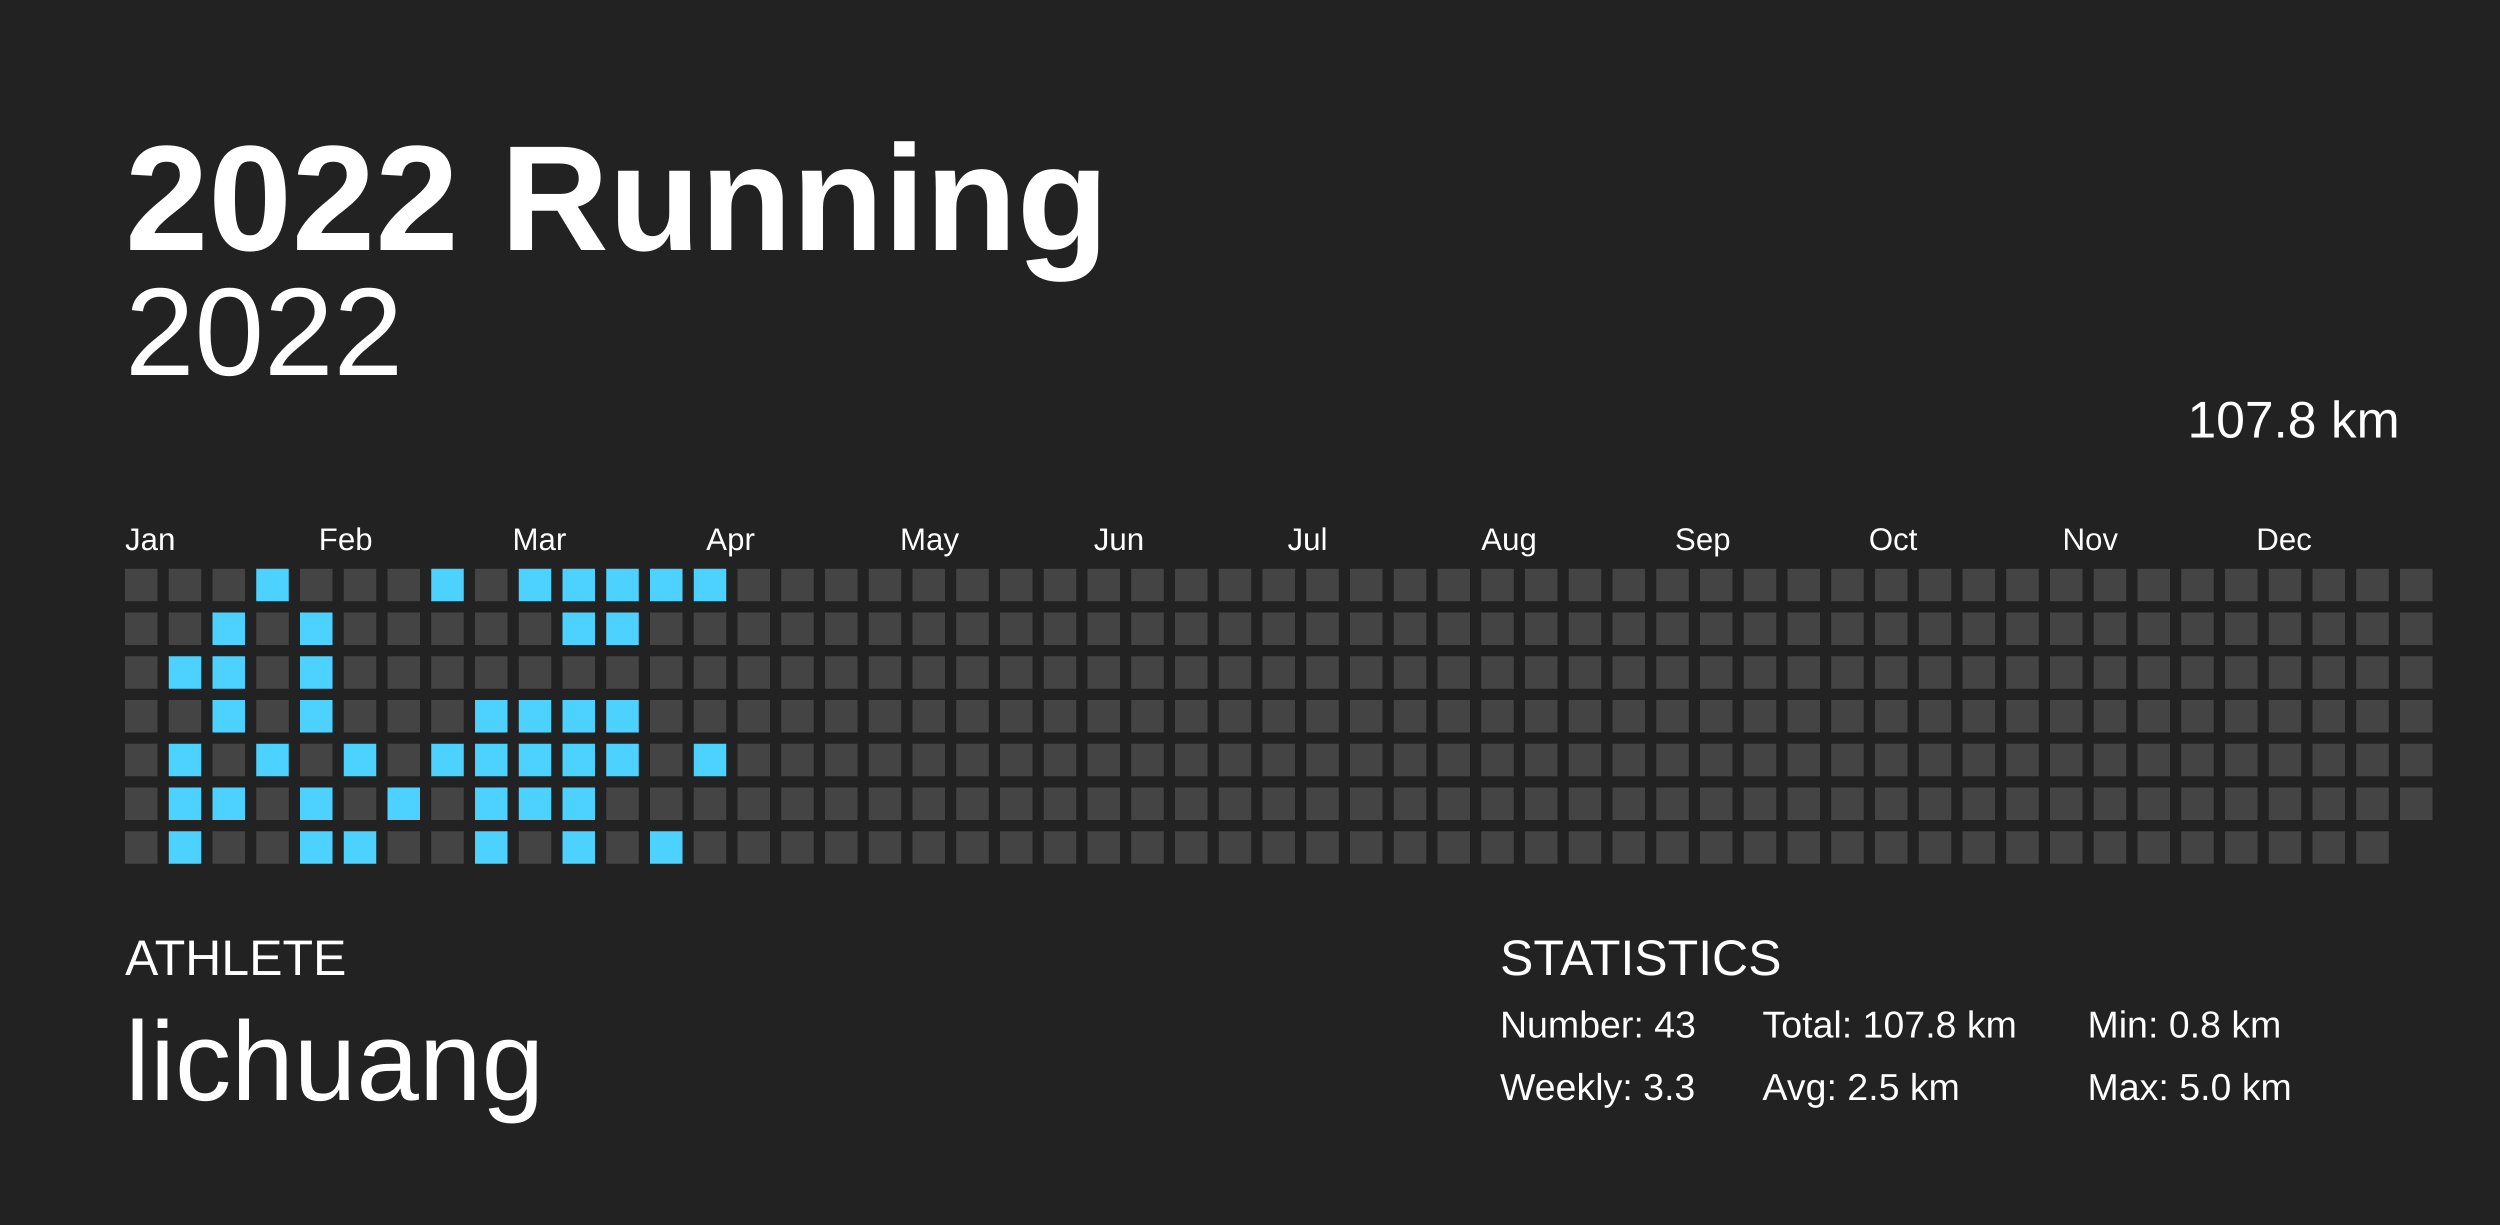
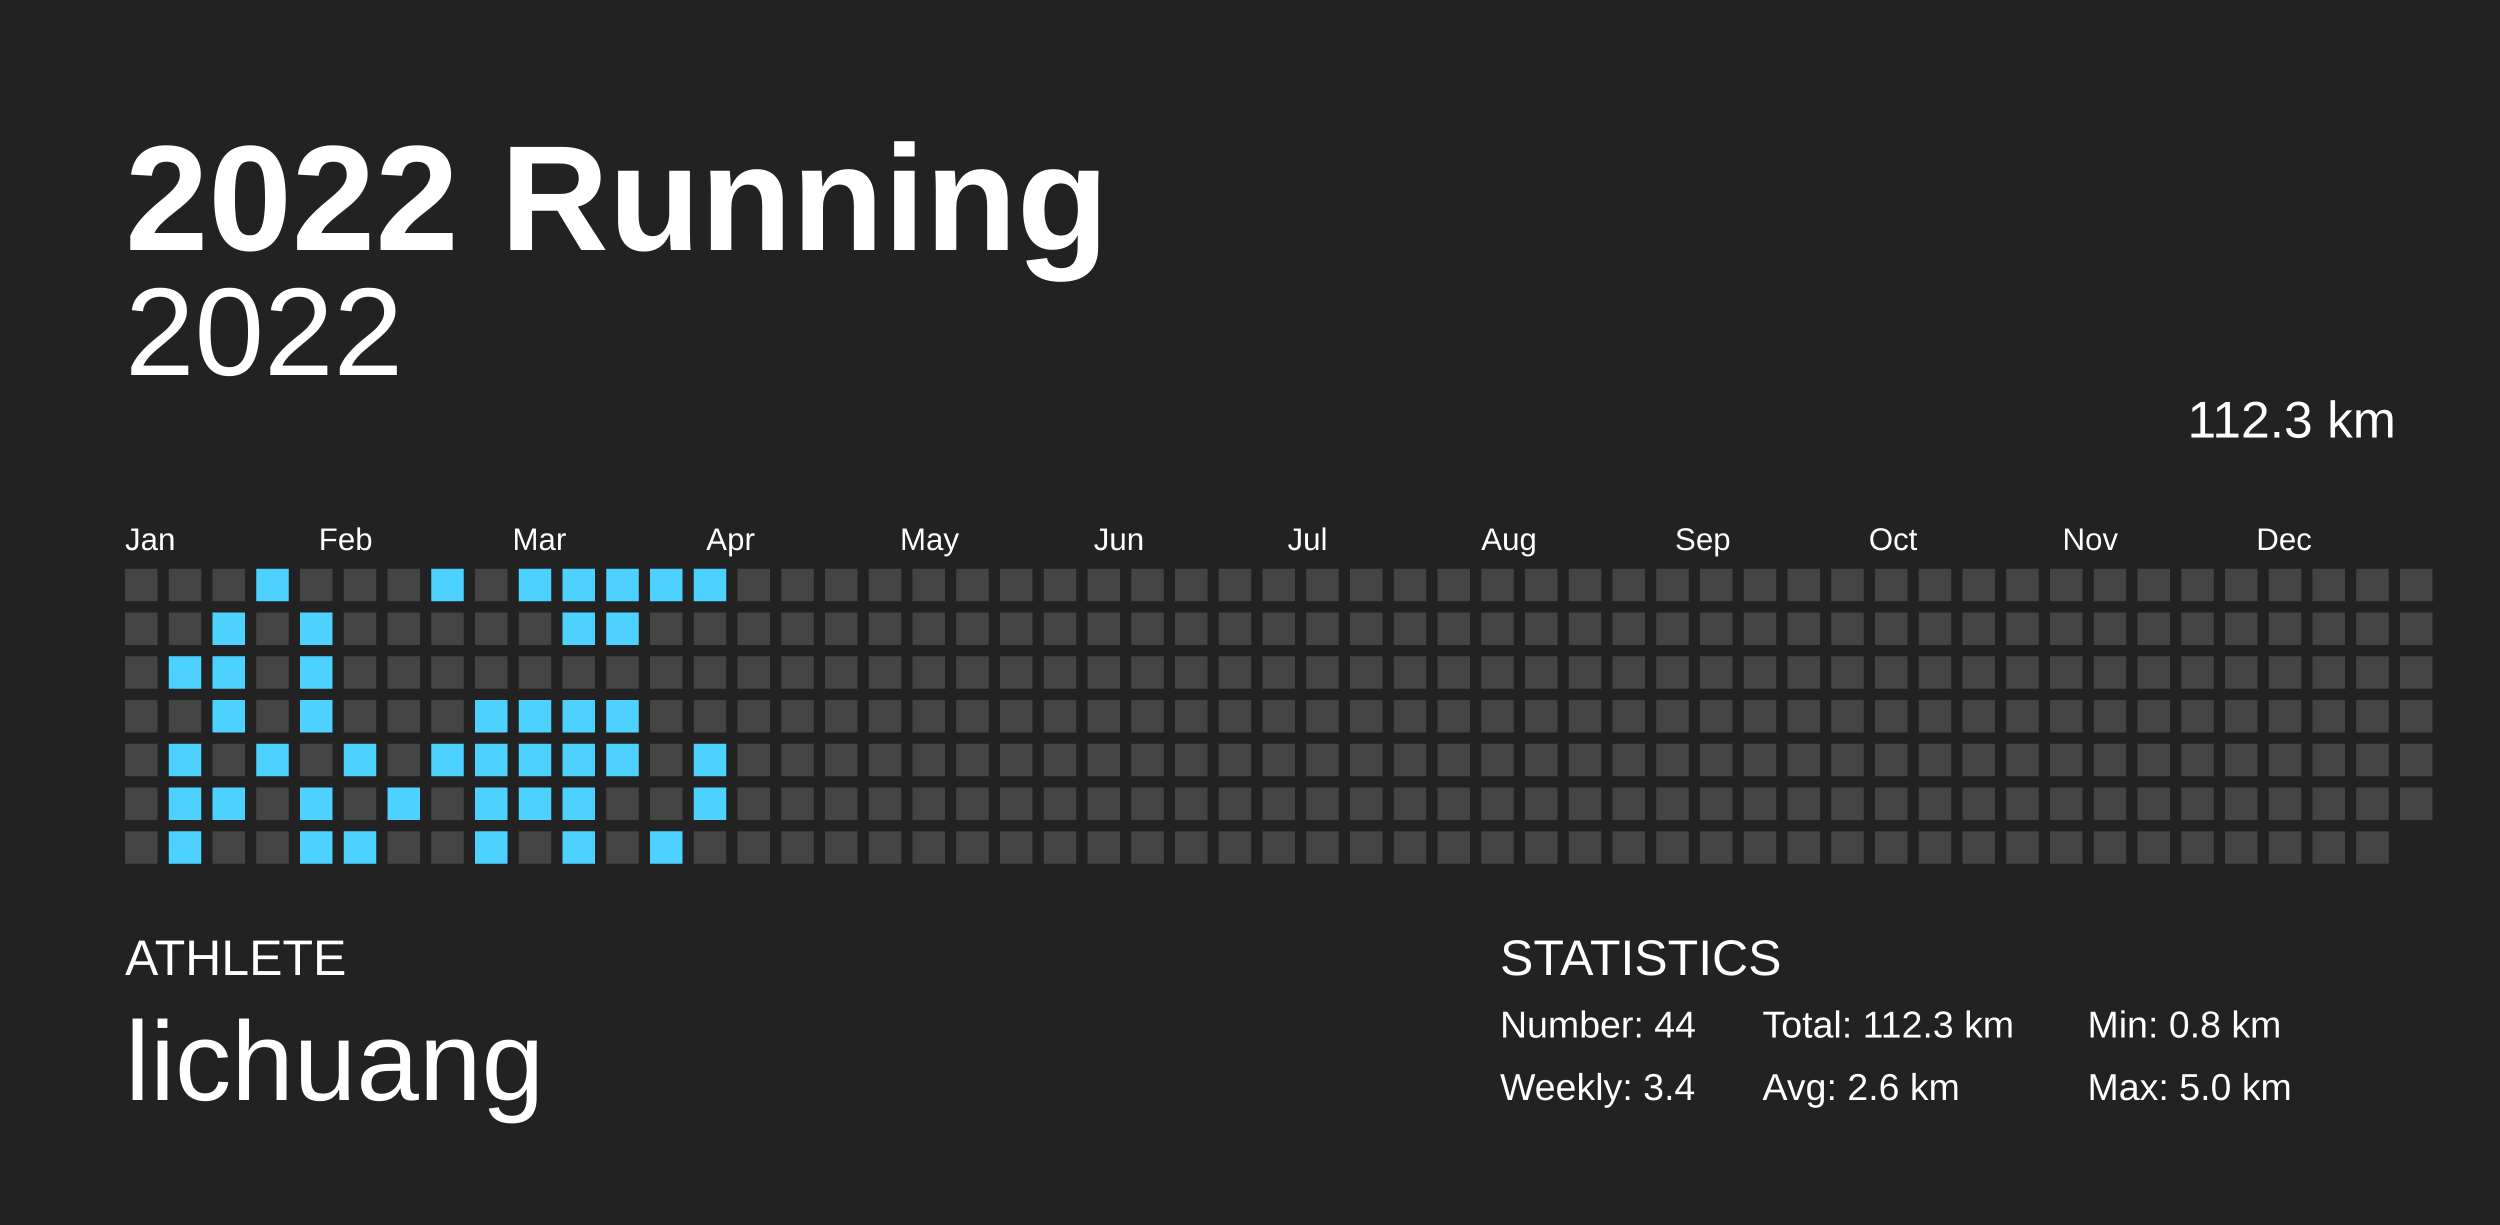
<svg xmlns="http://www.w3.org/2000/svg" baseProfile="full" height="98mm" version="1.1" viewBox="0,0,200,98" width="200mm">
  <defs />
  <rect fill="#222222" height="98" width="200" x="0" y="0" />
  <text fill="#FFFFFF" style="font-size:12px; font-family:Arial; font-weight:bold;" x="10" y="20">2022 Running</text>
  <text fill="#FFFFFF" style="font-size:4px; font-family:Arial" x="10" y="78">ATHLETE</text>
  <text fill="#FFFFFF" style="font-size:9px; font-family:Arial" x="10" y="88">lichuang</text>
  <text fill="#FFFFFF" style="font-size:4px; font-family:Arial" x="120" y="78">STATISTICS</text>
-   <text fill="#FFFFFF" style="font-size:3px; font-family:Arial" x="120" y="83">Number: 43</text>
-   <text fill="#FFFFFF" style="font-size:3px; font-family:Arial" x="120" y="88">Weekly: 3.3</text>
-   <text fill="#FFFFFF" style="font-size:3px; font-family:Arial" x="141" y="83">Total: 107.8 km</text>
-   <text fill="#FFFFFF" style="font-size:3px; font-family:Arial" x="141" y="88">Avg: 2.5 km</text>
+   <text fill="#FFFFFF" style="font-size:3px; font-family:Arial" x="120" y="83">Number: 44</text>
+   <text fill="#FFFFFF" style="font-size:3px; font-family:Arial" x="120" y="88">Weekly: 3.4</text>
+   <text fill="#FFFFFF" style="font-size:3px; font-family:Arial" x="141" y="83">Total: 112.3 km</text>
+   <text fill="#FFFFFF" style="font-size:3px; font-family:Arial" x="141" y="88">Avg: 2.6 km</text>
  <text fill="#FFFFFF" style="font-size:3px; font-family:Arial" x="167" y="83">Min: 0.8 km</text>
  <text fill="#FFFFFF" style="font-size:3px; font-family:Arial" x="167" y="88">Max: 5.0 km</text>
  <text alignment-baseline="hanging" fill="#FFFFFF" style="font-size:10.0px; font-family:Arial;" x="10" y="30">2022</text>
-   <text alignment-baseline="hanging" fill="#FFFFFF" style="font-size:4.125px; font-family:Arial;" x="175" y="35">107.8 km</text>
+   <text alignment-baseline="hanging" fill="#FFFFFF" style="font-size:4.125px; font-family:Arial;" x="175" y="35">112.3 km</text>
  <text fill="#FFFFFF" style="font-size:2.5px; font-family:Arial" x="10.0" y="44">Jan</text>
  <text fill="#FFFFFF" style="font-size:2.5px; font-family:Arial" x="25.5" y="44">Feb</text>
  <text fill="#FFFFFF" style="font-size:2.5px; font-family:Arial" x="41.0" y="44">Mar</text>
  <text fill="#FFFFFF" style="font-size:2.5px; font-family:Arial" x="56.5" y="44">Apr</text>
  <text fill="#FFFFFF" style="font-size:2.5px; font-family:Arial" x="72.0" y="44">May</text>
  <text fill="#FFFFFF" style="font-size:2.5px; font-family:Arial" x="87.5" y="44">Jun</text>
  <text fill="#FFFFFF" style="font-size:2.5px; font-family:Arial" x="103.0" y="44">Jul</text>
  <text fill="#FFFFFF" style="font-size:2.5px; font-family:Arial" x="118.5" y="44">Aug</text>
  <text fill="#FFFFFF" style="font-size:2.5px; font-family:Arial" x="134.0" y="44">Sep</text>
  <text fill="#FFFFFF" style="font-size:2.5px; font-family:Arial" x="149.5" y="44">Oct</text>
  <text fill="#FFFFFF" style="font-size:2.5px; font-family:Arial" x="165.0" y="44">Nov</text>
  <text fill="#FFFFFF" style="font-size:2.5px; font-family:Arial" x="180.5" y="44">Dec</text>
  <rect fill="#444444" height="2.6" width="2.6" x="10.0" y="45.5" />
  <rect fill="#444444" height="2.6" width="2.6" x="10.0" y="49.0" />
  <rect fill="#444444" height="2.6" width="2.6" x="10.0" y="52.5" />
  <rect fill="#444444" height="2.6" width="2.6" x="10.0" y="56.0" />
  <rect fill="#444444" height="2.6" width="2.6" x="10.0" y="59.5" />
  <rect fill="#444444" height="2.6" width="2.6" x="10.0" y="63.0" />
  <rect fill="#444444" height="2.6" width="2.6" x="10.0" y="66.5" />
  <rect fill="#444444" height="2.6" width="2.6" x="13.5" y="45.5" />
  <rect fill="#444444" height="2.6" width="2.6" x="13.5" y="49.0" />
  <rect fill="#4dd2ff" height="2.6" width="2.6" x="13.5" y="52.5" />
  <rect fill="#444444" height="2.6" width="2.6" x="13.5" y="56.0" />
  <rect fill="#4dd2ff" height="2.6" width="2.6" x="13.5" y="59.5" />
  <rect fill="#4dd2ff" height="2.6" width="2.6" x="13.5" y="63.0" />
  <rect fill="#4dd2ff" height="2.6" width="2.6" x="13.5" y="66.5" />
  <rect fill="#444444" height="2.6" width="2.6" x="17.0" y="45.5" />
  <rect fill="#4dd2ff" height="2.6" width="2.6" x="17.0" y="49.0" />
  <rect fill="#4dd2ff" height="2.6" width="2.6" x="17.0" y="52.5" />
  <rect fill="#4dd2ff" height="2.6" width="2.6" x="17.0" y="56.0" />
  <rect fill="#444444" height="2.6" width="2.6" x="17.0" y="59.5" />
  <rect fill="#4dd2ff" height="2.6" width="2.6" x="17.0" y="63.0" />
  <rect fill="#444444" height="2.6" width="2.6" x="17.0" y="66.5" />
  <rect fill="#4dd2ff" height="2.6" width="2.6" x="20.5" y="45.5" />
  <rect fill="#444444" height="2.6" width="2.6" x="20.5" y="49.0" />
  <rect fill="#444444" height="2.6" width="2.6" x="20.5" y="52.5" />
  <rect fill="#444444" height="2.6" width="2.6" x="20.5" y="56.0" />
  <rect fill="#4dd2ff" height="2.6" width="2.6" x="20.5" y="59.5" />
  <rect fill="#444444" height="2.6" width="2.6" x="20.5" y="63.0" />
  <rect fill="#444444" height="2.6" width="2.6" x="20.5" y="66.5" />
  <rect fill="#444444" height="2.6" width="2.6" x="24.0" y="45.5" />
  <rect fill="#4dd2ff" height="2.6" width="2.6" x="24.0" y="49.0" />
  <rect fill="#4dd2ff" height="2.6" width="2.6" x="24.0" y="52.5" />
  <rect fill="#4dd2ff" height="2.6" width="2.6" x="24.0" y="56.0" />
  <rect fill="#444444" height="2.6" width="2.6" x="24.0" y="59.5" />
  <rect fill="#4dd2ff" height="2.6" width="2.6" x="24.0" y="63.0" />
  <rect fill="#4dd2ff" height="2.6" width="2.6" x="24.0" y="66.5" />
  <rect fill="#444444" height="2.6" width="2.6" x="27.5" y="45.5" />
  <rect fill="#444444" height="2.6" width="2.6" x="27.5" y="49.0" />
  <rect fill="#444444" height="2.6" width="2.6" x="27.5" y="52.5" />
  <rect fill="#444444" height="2.6" width="2.6" x="27.5" y="56.0" />
  <rect fill="#4dd2ff" height="2.6" width="2.6" x="27.5" y="59.5" />
  <rect fill="#444444" height="2.6" width="2.6" x="27.5" y="63.0" />
  <rect fill="#4dd2ff" height="2.6" width="2.6" x="27.5" y="66.5" />
  <rect fill="#444444" height="2.6" width="2.6" x="31.0" y="45.5" />
  <rect fill="#444444" height="2.6" width="2.6" x="31.0" y="49.0" />
  <rect fill="#444444" height="2.6" width="2.6" x="31.0" y="52.5" />
  <rect fill="#444444" height="2.6" width="2.6" x="31.0" y="56.0" />
  <rect fill="#444444" height="2.6" width="2.6" x="31.0" y="59.5" />
  <rect fill="#4dd2ff" height="2.6" width="2.6" x="31.0" y="63.0" />
  <rect fill="#444444" height="2.6" width="2.6" x="31.0" y="66.5" />
  <rect fill="#4dd2ff" height="2.6" width="2.6" x="34.5" y="45.5" />
  <rect fill="#444444" height="2.6" width="2.6" x="34.5" y="49.0" />
  <rect fill="#444444" height="2.6" width="2.6" x="34.5" y="52.5" />
  <rect fill="#444444" height="2.6" width="2.6" x="34.5" y="56.0" />
  <rect fill="#4dd2ff" height="2.6" width="2.6" x="34.5" y="59.5" />
  <rect fill="#444444" height="2.6" width="2.6" x="34.5" y="63.0" />
  <rect fill="#444444" height="2.6" width="2.6" x="34.5" y="66.5" />
  <rect fill="#444444" height="2.6" width="2.6" x="38.0" y="45.5" />
  <rect fill="#444444" height="2.6" width="2.6" x="38.0" y="49.0" />
  <rect fill="#444444" height="2.6" width="2.6" x="38.0" y="52.5" />
  <rect fill="#4dd2ff" height="2.6" width="2.6" x="38.0" y="56.0" />
  <rect fill="#4dd2ff" height="2.6" width="2.6" x="38.0" y="59.5" />
  <rect fill="#4dd2ff" height="2.6" width="2.6" x="38.0" y="63.0" />
  <rect fill="#4dd2ff" height="2.6" width="2.6" x="38.0" y="66.5" />
  <rect fill="#4dd2ff" height="2.6" width="2.6" x="41.5" y="45.5" />
  <rect fill="#444444" height="2.6" width="2.6" x="41.5" y="49.0" />
  <rect fill="#444444" height="2.6" width="2.6" x="41.5" y="52.5" />
  <rect fill="#4dd2ff" height="2.6" width="2.6" x="41.5" y="56.0" />
  <rect fill="#4dd2ff" height="2.6" width="2.6" x="41.5" y="59.5" />
  <rect fill="#4dd2ff" height="2.6" width="2.6" x="41.5" y="63.0" />
  <rect fill="#444444" height="2.6" width="2.6" x="41.5" y="66.5" />
  <rect fill="#4dd2ff" height="2.6" width="2.6" x="45.0" y="45.5" />
  <rect fill="#4dd2ff" height="2.6" width="2.6" x="45.0" y="49.0" />
  <rect fill="#444444" height="2.6" width="2.6" x="45.0" y="52.5" />
  <rect fill="#4dd2ff" height="2.6" width="2.6" x="45.0" y="56.0" />
  <rect fill="#4dd2ff" height="2.6" width="2.6" x="45.0" y="59.5" />
  <rect fill="#4dd2ff" height="2.6" width="2.6" x="45.0" y="63.0" />
  <rect fill="#4dd2ff" height="2.6" width="2.6" x="45.0" y="66.5" />
  <rect fill="#4dd2ff" height="2.6" width="2.6" x="48.5" y="45.5" />
  <rect fill="#4dd2ff" height="2.6" width="2.6" x="48.5" y="49.0" />
  <rect fill="#444444" height="2.6" width="2.6" x="48.5" y="52.5" />
  <rect fill="#4dd2ff" height="2.6" width="2.6" x="48.5" y="56.0" />
  <rect fill="#4dd2ff" height="2.6" width="2.6" x="48.5" y="59.5" />
  <rect fill="#444444" height="2.6" width="2.6" x="48.5" y="63.0" />
  <rect fill="#444444" height="2.6" width="2.6" x="48.5" y="66.5" />
  <rect fill="#4dd2ff" height="2.6" width="2.6" x="52.0" y="45.5" />
  <rect fill="#444444" height="2.6" width="2.6" x="52.0" y="49.0" />
  <rect fill="#444444" height="2.6" width="2.6" x="52.0" y="52.5" />
  <rect fill="#444444" height="2.6" width="2.6" x="52.0" y="56.0" />
  <rect fill="#444444" height="2.6" width="2.6" x="52.0" y="59.5" />
  <rect fill="#444444" height="2.6" width="2.6" x="52.0" y="63.0" />
  <rect fill="#4dd2ff" height="2.6" width="2.6" x="52.0" y="66.5" />
  <rect fill="#4dd2ff" height="2.6" width="2.6" x="55.5" y="45.5" />
  <rect fill="#444444" height="2.6" width="2.6" x="55.5" y="49.0" />
  <rect fill="#444444" height="2.6" width="2.6" x="55.5" y="52.5" />
  <rect fill="#444444" height="2.6" width="2.6" x="55.5" y="56.0" />
  <rect fill="#4dd2ff" height="2.6" width="2.6" x="55.5" y="59.5" />
-   <rect fill="#444444" height="2.6" width="2.6" x="55.5" y="63.0" />
+   <rect fill="#4dd2ff" height="2.6" width="2.6" x="55.5" y="63.0" />
  <rect fill="#444444" height="2.6" width="2.6" x="55.5" y="66.5" />
  <rect fill="#444444" height="2.6" width="2.6" x="59.0" y="45.5" />
  <rect fill="#444444" height="2.6" width="2.6" x="59.0" y="49.0" />
  <rect fill="#444444" height="2.6" width="2.6" x="59.0" y="52.5" />
  <rect fill="#444444" height="2.6" width="2.6" x="59.0" y="56.0" />
  <rect fill="#444444" height="2.6" width="2.6" x="59.0" y="59.5" />
  <rect fill="#444444" height="2.6" width="2.6" x="59.0" y="63.0" />
  <rect fill="#444444" height="2.6" width="2.6" x="59.0" y="66.5" />
  <rect fill="#444444" height="2.6" width="2.6" x="62.5" y="45.5" />
  <rect fill="#444444" height="2.6" width="2.6" x="62.5" y="49.0" />
  <rect fill="#444444" height="2.6" width="2.6" x="62.5" y="52.5" />
  <rect fill="#444444" height="2.6" width="2.6" x="62.5" y="56.0" />
  <rect fill="#444444" height="2.6" width="2.6" x="62.5" y="59.5" />
  <rect fill="#444444" height="2.6" width="2.6" x="62.5" y="63.0" />
  <rect fill="#444444" height="2.6" width="2.6" x="62.5" y="66.5" />
  <rect fill="#444444" height="2.6" width="2.6" x="66.0" y="45.5" />
  <rect fill="#444444" height="2.6" width="2.6" x="66.0" y="49.0" />
  <rect fill="#444444" height="2.6" width="2.6" x="66.0" y="52.5" />
  <rect fill="#444444" height="2.6" width="2.6" x="66.0" y="56.0" />
  <rect fill="#444444" height="2.6" width="2.6" x="66.0" y="59.5" />
  <rect fill="#444444" height="2.6" width="2.6" x="66.0" y="63.0" />
  <rect fill="#444444" height="2.6" width="2.6" x="66.0" y="66.5" />
  <rect fill="#444444" height="2.6" width="2.6" x="69.5" y="45.5" />
  <rect fill="#444444" height="2.6" width="2.6" x="69.5" y="49.0" />
  <rect fill="#444444" height="2.6" width="2.6" x="69.5" y="52.5" />
  <rect fill="#444444" height="2.6" width="2.6" x="69.5" y="56.0" />
  <rect fill="#444444" height="2.6" width="2.6" x="69.5" y="59.5" />
  <rect fill="#444444" height="2.6" width="2.6" x="69.5" y="63.0" />
  <rect fill="#444444" height="2.6" width="2.6" x="69.5" y="66.5" />
  <rect fill="#444444" height="2.6" width="2.6" x="73.0" y="45.5" />
  <rect fill="#444444" height="2.6" width="2.6" x="73.0" y="49.0" />
  <rect fill="#444444" height="2.6" width="2.6" x="73.0" y="52.5" />
  <rect fill="#444444" height="2.6" width="2.6" x="73.0" y="56.0" />
  <rect fill="#444444" height="2.6" width="2.6" x="73.0" y="59.5" />
  <rect fill="#444444" height="2.6" width="2.6" x="73.0" y="63.0" />
  <rect fill="#444444" height="2.6" width="2.6" x="73.0" y="66.5" />
  <rect fill="#444444" height="2.6" width="2.6" x="76.5" y="45.5" />
  <rect fill="#444444" height="2.6" width="2.6" x="76.5" y="49.0" />
  <rect fill="#444444" height="2.6" width="2.6" x="76.5" y="52.5" />
  <rect fill="#444444" height="2.6" width="2.6" x="76.5" y="56.0" />
  <rect fill="#444444" height="2.6" width="2.6" x="76.5" y="59.5" />
  <rect fill="#444444" height="2.6" width="2.6" x="76.5" y="63.0" />
  <rect fill="#444444" height="2.6" width="2.6" x="76.5" y="66.5" />
  <rect fill="#444444" height="2.6" width="2.6" x="80.0" y="45.5" />
  <rect fill="#444444" height="2.6" width="2.6" x="80.0" y="49.0" />
  <rect fill="#444444" height="2.6" width="2.6" x="80.0" y="52.5" />
  <rect fill="#444444" height="2.6" width="2.6" x="80.0" y="56.0" />
  <rect fill="#444444" height="2.6" width="2.6" x="80.0" y="59.5" />
  <rect fill="#444444" height="2.6" width="2.6" x="80.0" y="63.0" />
  <rect fill="#444444" height="2.6" width="2.6" x="80.0" y="66.5" />
  <rect fill="#444444" height="2.6" width="2.6" x="83.5" y="45.5" />
  <rect fill="#444444" height="2.6" width="2.6" x="83.5" y="49.0" />
  <rect fill="#444444" height="2.6" width="2.6" x="83.5" y="52.5" />
  <rect fill="#444444" height="2.6" width="2.6" x="83.5" y="56.0" />
  <rect fill="#444444" height="2.6" width="2.6" x="83.5" y="59.5" />
  <rect fill="#444444" height="2.6" width="2.6" x="83.5" y="63.0" />
  <rect fill="#444444" height="2.6" width="2.6" x="83.5" y="66.5" />
  <rect fill="#444444" height="2.6" width="2.6" x="87.0" y="45.5" />
  <rect fill="#444444" height="2.6" width="2.6" x="87.0" y="49.0" />
  <rect fill="#444444" height="2.6" width="2.6" x="87.0" y="52.5" />
  <rect fill="#444444" height="2.6" width="2.6" x="87.0" y="56.0" />
  <rect fill="#444444" height="2.6" width="2.6" x="87.0" y="59.5" />
  <rect fill="#444444" height="2.6" width="2.6" x="87.0" y="63.0" />
  <rect fill="#444444" height="2.6" width="2.6" x="87.0" y="66.5" />
  <rect fill="#444444" height="2.6" width="2.6" x="90.5" y="45.5" />
  <rect fill="#444444" height="2.6" width="2.6" x="90.5" y="49.0" />
  <rect fill="#444444" height="2.6" width="2.6" x="90.5" y="52.5" />
  <rect fill="#444444" height="2.6" width="2.6" x="90.5" y="56.0" />
  <rect fill="#444444" height="2.6" width="2.6" x="90.5" y="59.5" />
  <rect fill="#444444" height="2.6" width="2.6" x="90.5" y="63.0" />
  <rect fill="#444444" height="2.6" width="2.6" x="90.5" y="66.5" />
  <rect fill="#444444" height="2.6" width="2.6" x="94.0" y="45.5" />
  <rect fill="#444444" height="2.6" width="2.6" x="94.0" y="49.0" />
  <rect fill="#444444" height="2.6" width="2.6" x="94.0" y="52.5" />
  <rect fill="#444444" height="2.6" width="2.6" x="94.0" y="56.0" />
  <rect fill="#444444" height="2.6" width="2.6" x="94.0" y="59.5" />
  <rect fill="#444444" height="2.6" width="2.6" x="94.0" y="63.0" />
  <rect fill="#444444" height="2.6" width="2.6" x="94.0" y="66.5" />
  <rect fill="#444444" height="2.6" width="2.6" x="97.5" y="45.5" />
  <rect fill="#444444" height="2.6" width="2.6" x="97.5" y="49.0" />
  <rect fill="#444444" height="2.6" width="2.6" x="97.5" y="52.5" />
  <rect fill="#444444" height="2.6" width="2.6" x="97.5" y="56.0" />
  <rect fill="#444444" height="2.6" width="2.6" x="97.5" y="59.5" />
  <rect fill="#444444" height="2.6" width="2.6" x="97.5" y="63.0" />
  <rect fill="#444444" height="2.6" width="2.6" x="97.5" y="66.5" />
  <rect fill="#444444" height="2.6" width="2.6" x="101.0" y="45.5" />
  <rect fill="#444444" height="2.6" width="2.6" x="101.0" y="49.0" />
  <rect fill="#444444" height="2.6" width="2.6" x="101.0" y="52.5" />
  <rect fill="#444444" height="2.6" width="2.6" x="101.0" y="56.0" />
  <rect fill="#444444" height="2.6" width="2.6" x="101.0" y="59.5" />
  <rect fill="#444444" height="2.6" width="2.6" x="101.0" y="63.0" />
  <rect fill="#444444" height="2.6" width="2.6" x="101.0" y="66.5" />
  <rect fill="#444444" height="2.6" width="2.6" x="104.5" y="45.5" />
  <rect fill="#444444" height="2.6" width="2.6" x="104.5" y="49.0" />
  <rect fill="#444444" height="2.6" width="2.6" x="104.5" y="52.5" />
  <rect fill="#444444" height="2.6" width="2.6" x="104.5" y="56.0" />
  <rect fill="#444444" height="2.6" width="2.6" x="104.5" y="59.5" />
  <rect fill="#444444" height="2.6" width="2.6" x="104.5" y="63.0" />
  <rect fill="#444444" height="2.6" width="2.6" x="104.5" y="66.5" />
  <rect fill="#444444" height="2.6" width="2.6" x="108.0" y="45.5" />
  <rect fill="#444444" height="2.6" width="2.6" x="108.0" y="49.0" />
  <rect fill="#444444" height="2.6" width="2.6" x="108.0" y="52.5" />
  <rect fill="#444444" height="2.6" width="2.6" x="108.0" y="56.0" />
  <rect fill="#444444" height="2.6" width="2.6" x="108.0" y="59.5" />
  <rect fill="#444444" height="2.6" width="2.6" x="108.0" y="63.0" />
  <rect fill="#444444" height="2.6" width="2.6" x="108.0" y="66.5" />
  <rect fill="#444444" height="2.6" width="2.6" x="111.5" y="45.5" />
  <rect fill="#444444" height="2.6" width="2.6" x="111.5" y="49.0" />
  <rect fill="#444444" height="2.6" width="2.6" x="111.5" y="52.5" />
  <rect fill="#444444" height="2.6" width="2.6" x="111.5" y="56.0" />
  <rect fill="#444444" height="2.6" width="2.6" x="111.5" y="59.5" />
  <rect fill="#444444" height="2.6" width="2.6" x="111.5" y="63.0" />
  <rect fill="#444444" height="2.6" width="2.6" x="111.5" y="66.5" />
  <rect fill="#444444" height="2.6" width="2.6" x="115.0" y="45.5" />
  <rect fill="#444444" height="2.6" width="2.6" x="115.0" y="49.0" />
  <rect fill="#444444" height="2.6" width="2.6" x="115.0" y="52.5" />
  <rect fill="#444444" height="2.6" width="2.6" x="115.0" y="56.0" />
  <rect fill="#444444" height="2.6" width="2.6" x="115.0" y="59.5" />
  <rect fill="#444444" height="2.6" width="2.6" x="115.0" y="63.0" />
  <rect fill="#444444" height="2.6" width="2.6" x="115.0" y="66.5" />
  <rect fill="#444444" height="2.6" width="2.6" x="118.5" y="45.5" />
  <rect fill="#444444" height="2.6" width="2.6" x="118.5" y="49.0" />
  <rect fill="#444444" height="2.6" width="2.6" x="118.5" y="52.5" />
  <rect fill="#444444" height="2.6" width="2.6" x="118.5" y="56.0" />
  <rect fill="#444444" height="2.6" width="2.6" x="118.5" y="59.5" />
  <rect fill="#444444" height="2.6" width="2.6" x="118.5" y="63.0" />
  <rect fill="#444444" height="2.6" width="2.6" x="118.5" y="66.5" />
  <rect fill="#444444" height="2.6" width="2.6" x="122.0" y="45.5" />
  <rect fill="#444444" height="2.6" width="2.6" x="122.0" y="49.0" />
  <rect fill="#444444" height="2.6" width="2.6" x="122.0" y="52.5" />
  <rect fill="#444444" height="2.6" width="2.6" x="122.0" y="56.0" />
  <rect fill="#444444" height="2.6" width="2.6" x="122.0" y="59.5" />
  <rect fill="#444444" height="2.6" width="2.6" x="122.0" y="63.0" />
  <rect fill="#444444" height="2.6" width="2.6" x="122.0" y="66.5" />
  <rect fill="#444444" height="2.6" width="2.6" x="125.5" y="45.5" />
  <rect fill="#444444" height="2.6" width="2.6" x="125.5" y="49.0" />
  <rect fill="#444444" height="2.6" width="2.6" x="125.5" y="52.5" />
  <rect fill="#444444" height="2.6" width="2.6" x="125.5" y="56.0" />
  <rect fill="#444444" height="2.6" width="2.6" x="125.5" y="59.5" />
  <rect fill="#444444" height="2.6" width="2.6" x="125.5" y="63.0" />
  <rect fill="#444444" height="2.6" width="2.6" x="125.5" y="66.5" />
  <rect fill="#444444" height="2.6" width="2.6" x="129.0" y="45.5" />
  <rect fill="#444444" height="2.6" width="2.6" x="129.0" y="49.0" />
  <rect fill="#444444" height="2.6" width="2.6" x="129.0" y="52.5" />
  <rect fill="#444444" height="2.6" width="2.6" x="129.0" y="56.0" />
  <rect fill="#444444" height="2.6" width="2.6" x="129.0" y="59.5" />
  <rect fill="#444444" height="2.6" width="2.6" x="129.0" y="63.0" />
  <rect fill="#444444" height="2.6" width="2.6" x="129.0" y="66.5" />
  <rect fill="#444444" height="2.6" width="2.6" x="132.5" y="45.5" />
  <rect fill="#444444" height="2.6" width="2.6" x="132.5" y="49.0" />
  <rect fill="#444444" height="2.6" width="2.6" x="132.5" y="52.5" />
  <rect fill="#444444" height="2.6" width="2.6" x="132.5" y="56.0" />
  <rect fill="#444444" height="2.6" width="2.6" x="132.5" y="59.5" />
  <rect fill="#444444" height="2.6" width="2.6" x="132.5" y="63.0" />
  <rect fill="#444444" height="2.6" width="2.6" x="132.5" y="66.5" />
  <rect fill="#444444" height="2.6" width="2.6" x="136.0" y="45.5" />
  <rect fill="#444444" height="2.6" width="2.6" x="136.0" y="49.0" />
  <rect fill="#444444" height="2.6" width="2.6" x="136.0" y="52.5" />
  <rect fill="#444444" height="2.6" width="2.6" x="136.0" y="56.0" />
  <rect fill="#444444" height="2.6" width="2.6" x="136.0" y="59.5" />
  <rect fill="#444444" height="2.6" width="2.6" x="136.0" y="63.0" />
  <rect fill="#444444" height="2.6" width="2.6" x="136.0" y="66.5" />
  <rect fill="#444444" height="2.6" width="2.6" x="139.5" y="45.5" />
  <rect fill="#444444" height="2.6" width="2.6" x="139.5" y="49.0" />
  <rect fill="#444444" height="2.6" width="2.6" x="139.5" y="52.5" />
  <rect fill="#444444" height="2.6" width="2.6" x="139.5" y="56.0" />
  <rect fill="#444444" height="2.6" width="2.6" x="139.5" y="59.5" />
  <rect fill="#444444" height="2.6" width="2.6" x="139.5" y="63.0" />
  <rect fill="#444444" height="2.6" width="2.6" x="139.5" y="66.5" />
  <rect fill="#444444" height="2.6" width="2.6" x="143.0" y="45.5" />
  <rect fill="#444444" height="2.6" width="2.6" x="143.0" y="49.0" />
  <rect fill="#444444" height="2.6" width="2.6" x="143.0" y="52.5" />
  <rect fill="#444444" height="2.6" width="2.6" x="143.0" y="56.0" />
  <rect fill="#444444" height="2.6" width="2.6" x="143.0" y="59.5" />
  <rect fill="#444444" height="2.6" width="2.6" x="143.0" y="63.0" />
  <rect fill="#444444" height="2.6" width="2.6" x="143.0" y="66.5" />
  <rect fill="#444444" height="2.6" width="2.6" x="146.5" y="45.5" />
  <rect fill="#444444" height="2.6" width="2.6" x="146.5" y="49.0" />
  <rect fill="#444444" height="2.6" width="2.6" x="146.5" y="52.5" />
  <rect fill="#444444" height="2.6" width="2.6" x="146.5" y="56.0" />
  <rect fill="#444444" height="2.6" width="2.6" x="146.5" y="59.5" />
  <rect fill="#444444" height="2.6" width="2.6" x="146.5" y="63.0" />
  <rect fill="#444444" height="2.6" width="2.6" x="146.5" y="66.5" />
  <rect fill="#444444" height="2.6" width="2.6" x="150.0" y="45.5" />
  <rect fill="#444444" height="2.6" width="2.6" x="150.0" y="49.0" />
  <rect fill="#444444" height="2.6" width="2.6" x="150.0" y="52.5" />
  <rect fill="#444444" height="2.6" width="2.6" x="150.0" y="56.0" />
  <rect fill="#444444" height="2.6" width="2.6" x="150.0" y="59.5" />
  <rect fill="#444444" height="2.6" width="2.6" x="150.0" y="63.0" />
  <rect fill="#444444" height="2.6" width="2.6" x="150.0" y="66.5" />
  <rect fill="#444444" height="2.6" width="2.6" x="153.5" y="45.5" />
  <rect fill="#444444" height="2.6" width="2.6" x="153.5" y="49.0" />
  <rect fill="#444444" height="2.6" width="2.6" x="153.5" y="52.5" />
  <rect fill="#444444" height="2.6" width="2.6" x="153.5" y="56.0" />
  <rect fill="#444444" height="2.6" width="2.6" x="153.5" y="59.5" />
  <rect fill="#444444" height="2.6" width="2.6" x="153.5" y="63.0" />
  <rect fill="#444444" height="2.6" width="2.6" x="153.5" y="66.5" />
  <rect fill="#444444" height="2.6" width="2.6" x="157.0" y="45.5" />
  <rect fill="#444444" height="2.6" width="2.6" x="157.0" y="49.0" />
  <rect fill="#444444" height="2.6" width="2.6" x="157.0" y="52.5" />
  <rect fill="#444444" height="2.6" width="2.6" x="157.0" y="56.0" />
  <rect fill="#444444" height="2.6" width="2.6" x="157.0" y="59.5" />
  <rect fill="#444444" height="2.6" width="2.6" x="157.0" y="63.0" />
  <rect fill="#444444" height="2.6" width="2.6" x="157.0" y="66.5" />
  <rect fill="#444444" height="2.6" width="2.6" x="160.5" y="45.5" />
  <rect fill="#444444" height="2.6" width="2.6" x="160.5" y="49.0" />
  <rect fill="#444444" height="2.6" width="2.6" x="160.5" y="52.5" />
  <rect fill="#444444" height="2.6" width="2.6" x="160.5" y="56.0" />
  <rect fill="#444444" height="2.6" width="2.6" x="160.5" y="59.5" />
  <rect fill="#444444" height="2.6" width="2.6" x="160.5" y="63.0" />
  <rect fill="#444444" height="2.6" width="2.6" x="160.5" y="66.5" />
  <rect fill="#444444" height="2.6" width="2.6" x="164.0" y="45.5" />
  <rect fill="#444444" height="2.6" width="2.6" x="164.0" y="49.0" />
  <rect fill="#444444" height="2.6" width="2.6" x="164.0" y="52.5" />
  <rect fill="#444444" height="2.6" width="2.6" x="164.0" y="56.0" />
  <rect fill="#444444" height="2.6" width="2.6" x="164.0" y="59.5" />
  <rect fill="#444444" height="2.6" width="2.6" x="164.0" y="63.0" />
  <rect fill="#444444" height="2.6" width="2.6" x="164.0" y="66.5" />
  <rect fill="#444444" height="2.6" width="2.6" x="167.5" y="45.5" />
  <rect fill="#444444" height="2.6" width="2.6" x="167.5" y="49.0" />
  <rect fill="#444444" height="2.6" width="2.6" x="167.5" y="52.5" />
  <rect fill="#444444" height="2.6" width="2.6" x="167.5" y="56.0" />
  <rect fill="#444444" height="2.6" width="2.6" x="167.5" y="59.5" />
  <rect fill="#444444" height="2.6" width="2.6" x="167.5" y="63.0" />
  <rect fill="#444444" height="2.6" width="2.6" x="167.5" y="66.5" />
  <rect fill="#444444" height="2.6" width="2.6" x="171.0" y="45.5" />
  <rect fill="#444444" height="2.6" width="2.6" x="171.0" y="49.0" />
  <rect fill="#444444" height="2.6" width="2.6" x="171.0" y="52.5" />
  <rect fill="#444444" height="2.6" width="2.6" x="171.0" y="56.0" />
  <rect fill="#444444" height="2.6" width="2.6" x="171.0" y="59.5" />
  <rect fill="#444444" height="2.6" width="2.6" x="171.0" y="63.0" />
  <rect fill="#444444" height="2.6" width="2.6" x="171.0" y="66.5" />
  <rect fill="#444444" height="2.6" width="2.6" x="174.5" y="45.5" />
  <rect fill="#444444" height="2.6" width="2.6" x="174.5" y="49.0" />
  <rect fill="#444444" height="2.6" width="2.6" x="174.5" y="52.5" />
  <rect fill="#444444" height="2.6" width="2.6" x="174.5" y="56.0" />
  <rect fill="#444444" height="2.6" width="2.6" x="174.5" y="59.5" />
  <rect fill="#444444" height="2.6" width="2.6" x="174.5" y="63.0" />
  <rect fill="#444444" height="2.6" width="2.6" x="174.5" y="66.5" />
  <rect fill="#444444" height="2.6" width="2.6" x="178.0" y="45.5" />
  <rect fill="#444444" height="2.6" width="2.6" x="178.0" y="49.0" />
  <rect fill="#444444" height="2.6" width="2.6" x="178.0" y="52.5" />
  <rect fill="#444444" height="2.6" width="2.6" x="178.0" y="56.0" />
  <rect fill="#444444" height="2.6" width="2.6" x="178.0" y="59.5" />
  <rect fill="#444444" height="2.6" width="2.6" x="178.0" y="63.0" />
  <rect fill="#444444" height="2.6" width="2.6" x="178.0" y="66.5" />
  <rect fill="#444444" height="2.6" width="2.6" x="181.5" y="45.5" />
  <rect fill="#444444" height="2.6" width="2.6" x="181.5" y="49.0" />
  <rect fill="#444444" height="2.6" width="2.6" x="181.5" y="52.5" />
  <rect fill="#444444" height="2.6" width="2.6" x="181.5" y="56.0" />
  <rect fill="#444444" height="2.6" width="2.6" x="181.5" y="59.5" />
  <rect fill="#444444" height="2.6" width="2.6" x="181.5" y="63.0" />
  <rect fill="#444444" height="2.6" width="2.6" x="181.5" y="66.5" />
  <rect fill="#444444" height="2.6" width="2.6" x="185.0" y="45.5" />
  <rect fill="#444444" height="2.6" width="2.6" x="185.0" y="49.0" />
  <rect fill="#444444" height="2.6" width="2.6" x="185.0" y="52.5" />
  <rect fill="#444444" height="2.6" width="2.6" x="185.0" y="56.0" />
  <rect fill="#444444" height="2.6" width="2.6" x="185.0" y="59.5" />
  <rect fill="#444444" height="2.6" width="2.6" x="185.0" y="63.0" />
  <rect fill="#444444" height="2.6" width="2.6" x="185.0" y="66.5" />
  <rect fill="#444444" height="2.6" width="2.6" x="188.5" y="45.5" />
  <rect fill="#444444" height="2.6" width="2.6" x="188.5" y="49.0" />
  <rect fill="#444444" height="2.6" width="2.6" x="188.5" y="52.5" />
  <rect fill="#444444" height="2.6" width="2.6" x="188.5" y="56.0" />
  <rect fill="#444444" height="2.6" width="2.6" x="188.5" y="59.5" />
  <rect fill="#444444" height="2.6" width="2.6" x="188.5" y="63.0" />
  <rect fill="#444444" height="2.6" width="2.6" x="188.5" y="66.5" />
  <rect fill="#444444" height="2.6" width="2.6" x="192.0" y="45.5" />
  <rect fill="#444444" height="2.6" width="2.6" x="192.0" y="49.0" />
  <rect fill="#444444" height="2.6" width="2.6" x="192.0" y="52.5" />
  <rect fill="#444444" height="2.6" width="2.6" x="192.0" y="56.0" />
  <rect fill="#444444" height="2.6" width="2.6" x="192.0" y="59.5" />
  <rect fill="#444444" height="2.6" width="2.6" x="192.0" y="63.0" />
</svg>
